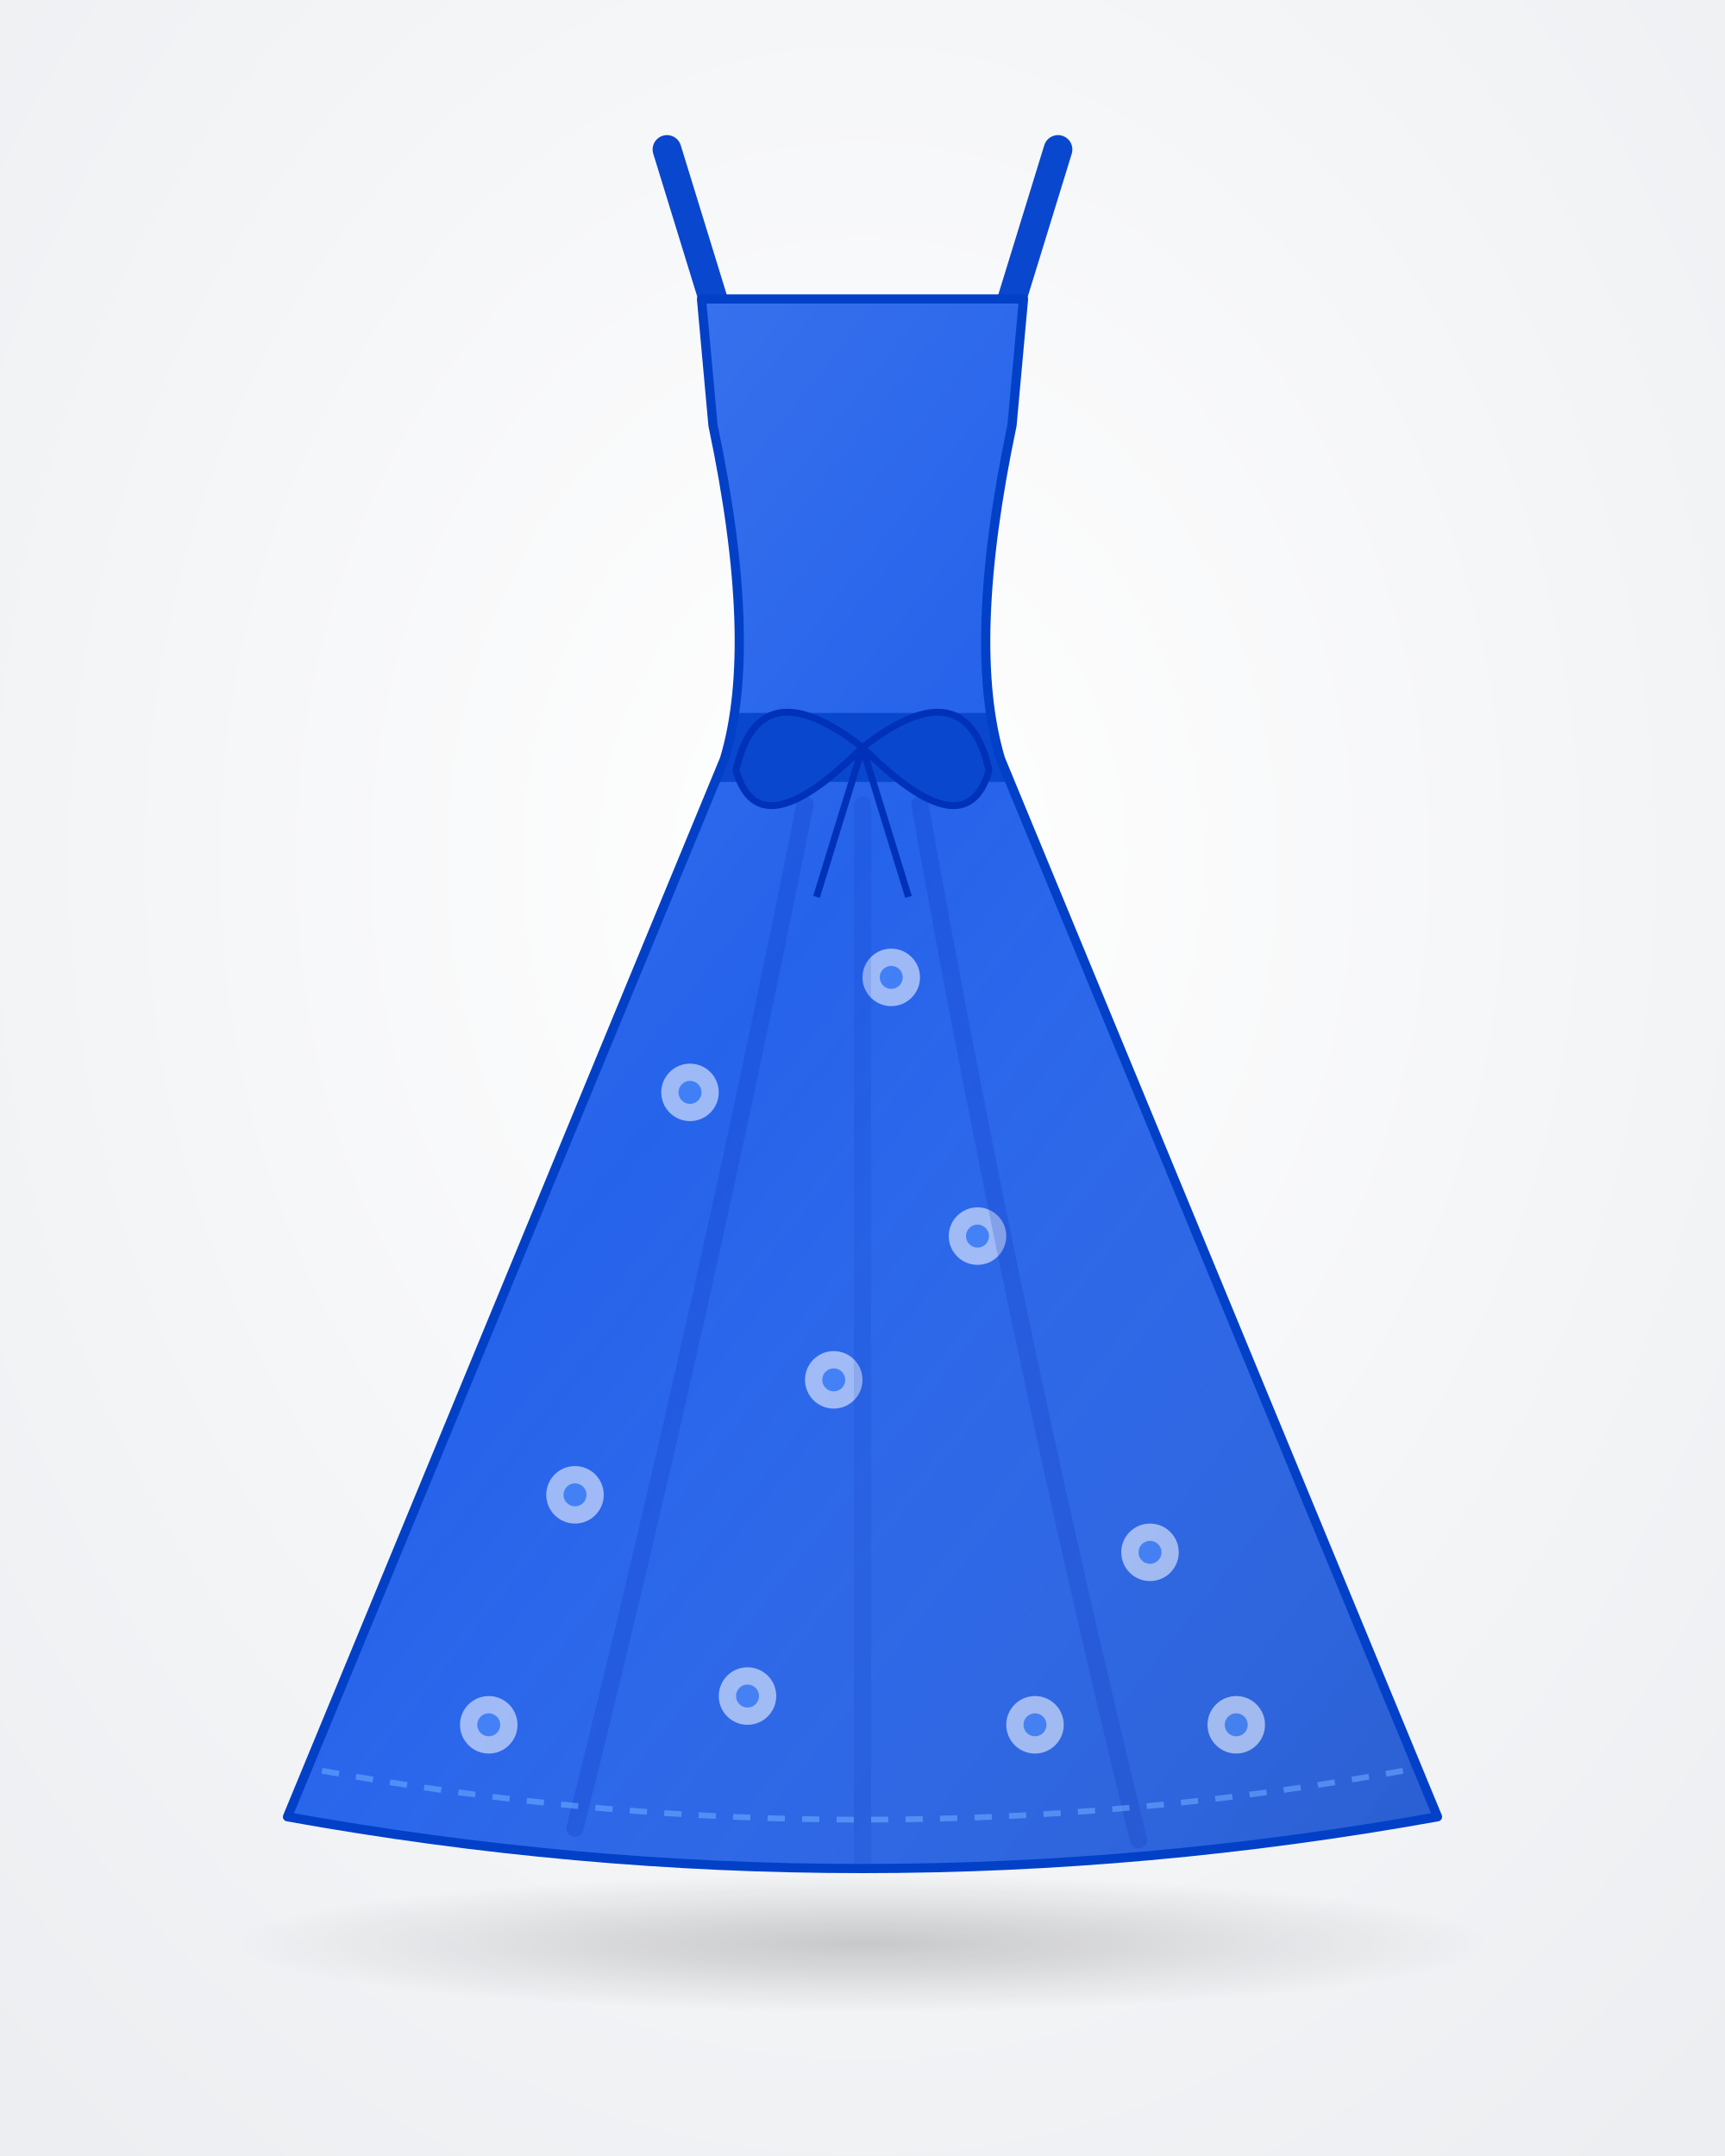
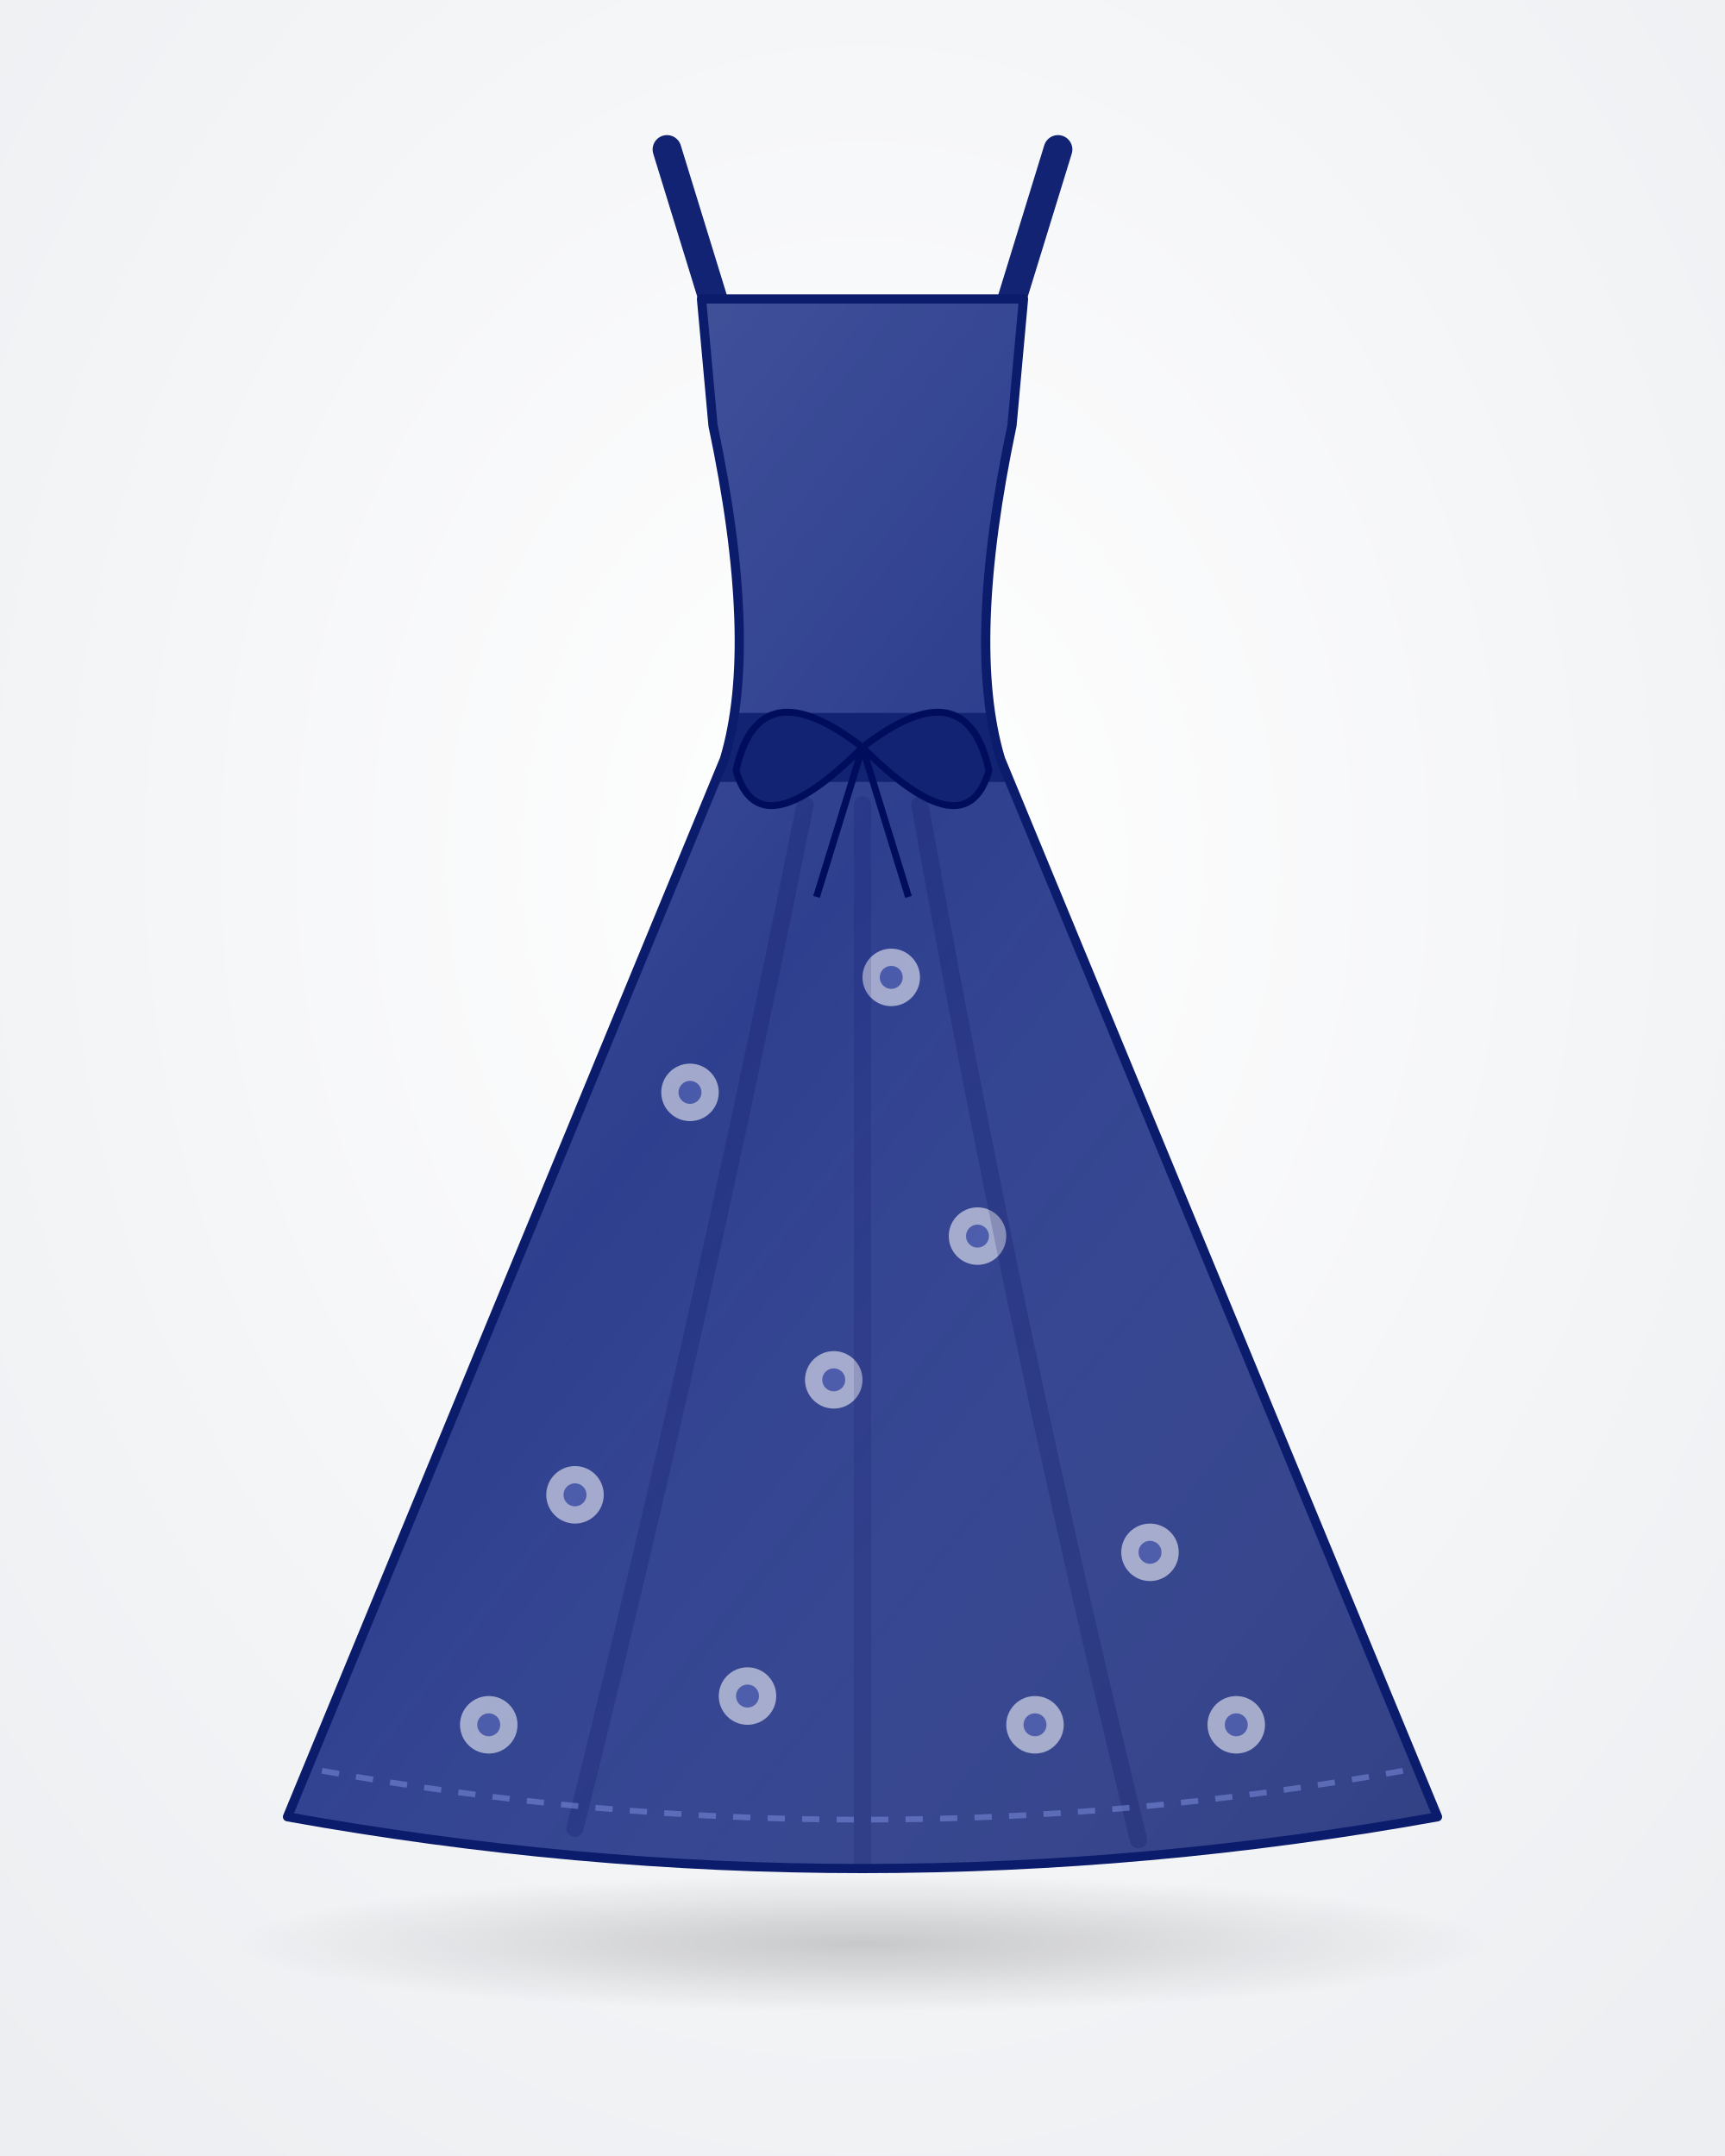
<svg xmlns="http://www.w3.org/2000/svg" viewBox="0 0 300 375" width="600" height="750">
  <defs>
    <radialGradient id="bg" cx="50%" cy="40%" r="75%">
      <stop offset="0" stop-color="#ffffff" />
      <stop offset="1" stop-color="#eceef1" />
    </radialGradient>
    <linearGradient id="light" x1="0" x2="1" y1="0" y2="1">
      <stop offset="0" stop-color="#ffffff" stop-opacity="0.22" />
      <stop offset="0.45" stop-color="#ffffff" stop-opacity="0" />
      <stop offset="1" stop-color="#000000" stop-opacity="0.22" />
    </linearGradient>
    <linearGradient id="metal" x1="0" x2="1" y1="0" y2="1">
      <stop offset="0" stop-color="#f4f4f5" />
      <stop offset="0.5" stop-color="#a1a1aa" />
      <stop offset="1" stop-color="#e4e4e7" />
    </linearGradient>
    <radialGradient id="floor" cx="50%" cy="50%" r="50%">
      <stop offset="0" stop-color="#000" stop-opacity="0.18" />
      <stop offset="1" stop-color="#000" stop-opacity="0" />
    </radialGradient>
  </defs>
  <rect width="300" height="375" fill="url(#bg)" />
  <ellipse cx="150" cy="338" rx="110" ry="12" fill="url(#floor)" />
-   <path d="M124 52 L116 26 M176 52 L184 26" stroke="#0947cf" stroke-width="5" stroke-linecap="round" />
+   <path d="M124 52 L116 26 M176 52 L184 26" stroke="#122373" stroke-width="5" stroke-linecap="round" />
  <clipPath id="clip2">
    <path d="M122 52 L178 52 L176 74 Q168 112 174 132 L250 316 Q150 334 50 316 L126 132 Q132 112 124 74 Z" />
  </clipPath>
-   <path d="M122 52 L178 52 L176 74 Q168 112 174 132 L250 316 Q150 334 50 316 L126 132 Q132 112 124 74 Z" fill="#2563eb" />
+   <path d="M122 52 L178 52 L176 74 Q168 112 174 132 L250 316 Q150 334 50 316 L126 132 Q132 112 124 74 Z" fill="#2e3f8f" />
  <g clip-path="url(#clip2)">
    <rect x="0" y="0" width="300" height="375" fill="url(#light)" />
    <g opacity="0.55">
      <circle cx="120" cy="190" r="5" fill="#fff" />
-       <circle cx="120" cy="190" r="2" fill="#5795ff" />
+       <circle cx="120" cy="190" r="2" fill="#6071c1" />
    </g>
    <g opacity="0.55">
      <circle cx="170" cy="215" r="5" fill="#fff" />
-       <circle cx="170" cy="215" r="2" fill="#5795ff" />
+       <circle cx="170" cy="215" r="2" fill="#6071c1" />
    </g>
    <g opacity="0.55">
      <circle cx="100" cy="260" r="5" fill="#fff" />
-       <circle cx="100" cy="260" r="2" fill="#5795ff" />
+       <circle cx="100" cy="260" r="2" fill="#6071c1" />
    </g>
    <g opacity="0.55">
      <circle cx="145" cy="240" r="5" fill="#fff" />
-       <circle cx="145" cy="240" r="2" fill="#5795ff" />
+       <circle cx="145" cy="240" r="2" fill="#6071c1" />
    </g>
    <g opacity="0.55">
      <circle cx="200" cy="270" r="5" fill="#fff" />
-       <circle cx="200" cy="270" r="2" fill="#5795ff" />
+       <circle cx="200" cy="270" r="2" fill="#6071c1" />
    </g>
    <g opacity="0.55">
      <circle cx="130" cy="295" r="5" fill="#fff" />
-       <circle cx="130" cy="295" r="2" fill="#5795ff" />
+       <circle cx="130" cy="295" r="2" fill="#6071c1" />
    </g>
    <g opacity="0.55">
      <circle cx="180" cy="300" r="5" fill="#fff" />
-       <circle cx="180" cy="300" r="2" fill="#5795ff" />
+       <circle cx="180" cy="300" r="2" fill="#6071c1" />
    </g>
    <g opacity="0.55">
      <circle cx="155" cy="170" r="5" fill="#fff" />
-       <circle cx="155" cy="170" r="2" fill="#5795ff" />
+       <circle cx="155" cy="170" r="2" fill="#6071c1" />
    </g>
    <g opacity="0.55">
      <circle cx="215" cy="300" r="5" fill="#fff" />
-       <circle cx="215" cy="300" r="2" fill="#5795ff" />
+       <circle cx="215" cy="300" r="2" fill="#6071c1" />
    </g>
    <g opacity="0.55">
      <circle cx="85" cy="300" r="5" fill="#fff" />
-       <circle cx="85" cy="300" r="2" fill="#5795ff" />
+       <circle cx="85" cy="300" r="2" fill="#6071c1" />
    </g>
-     <path d="M140 140 Q122 230 100 318" fill="none" stroke="#0027af" stroke-width="3" stroke-linecap="round" opacity="0.18" />
-     <path d="M160 140 Q176 230 198 320" fill="none" stroke="#0027af" stroke-width="3" stroke-linecap="round" opacity="0.18" />
-     <path d="M150 140 L150 324" fill="none" stroke="#0027af" stroke-width="3" stroke-linecap="round" opacity="0.12" />
-     <rect x="100" y="124" width="100" height="12" fill="#0947cf" />
-     <path d="M56 308 Q150 325 244 308" fill="none" stroke="#6ba9ff" stroke-width="1" stroke-dasharray="3 3" opacity="0.6" />
+     <path d="M140 140 Q122 230 100 318" fill="none" stroke="#000353" stroke-width="3" stroke-linecap="round" opacity="0.18" />
+     <path d="M160 140 Q176 230 198 320" fill="none" stroke="#000353" stroke-width="3" stroke-linecap="round" opacity="0.18" />
+     <path d="M150 140 L150 324" fill="none" stroke="#000353" stroke-width="3" stroke-linecap="round" opacity="0.12" />
+     <rect x="100" y="124" width="100" height="12" fill="#122373" />
+     <path d="M56 308 Q150 325 244 308" fill="none" stroke="#7485d5" stroke-width="1" stroke-dasharray="3 3" opacity="0.6" />
  </g>
-   <path d="M122 52 L178 52 L176 74 Q168 112 174 132 L250 316 Q150 334 50 316 L126 132 Q132 112 124 74 Z" fill="none" stroke="#0240c8" stroke-width="1.6" stroke-linejoin="round" />
-   <path d="M150 130 q-18 -14 -22 4 q4 14 22 -4 q18 -14 22 4 q-4 14 -22 -4 Z M150 130 l-8 26 M150 130 l8 26" fill="#0947cf" stroke="#0031b9" stroke-width="1.2" />
+   <path d="M122 52 L178 52 L176 74 Q168 112 174 132 L250 316 Q150 334 50 316 L126 132 Q132 112 124 74 Z" fill="none" stroke="#0b1c6c" stroke-width="1.6" stroke-linejoin="round" />
+   <path d="M150 130 q-18 -14 -22 4 q4 14 22 -4 q18 -14 22 4 q-4 14 -22 -4 Z M150 130 l-8 26 M150 130 l8 26" fill="#122373" stroke="#000d5d" stroke-width="1.2" />
</svg>
